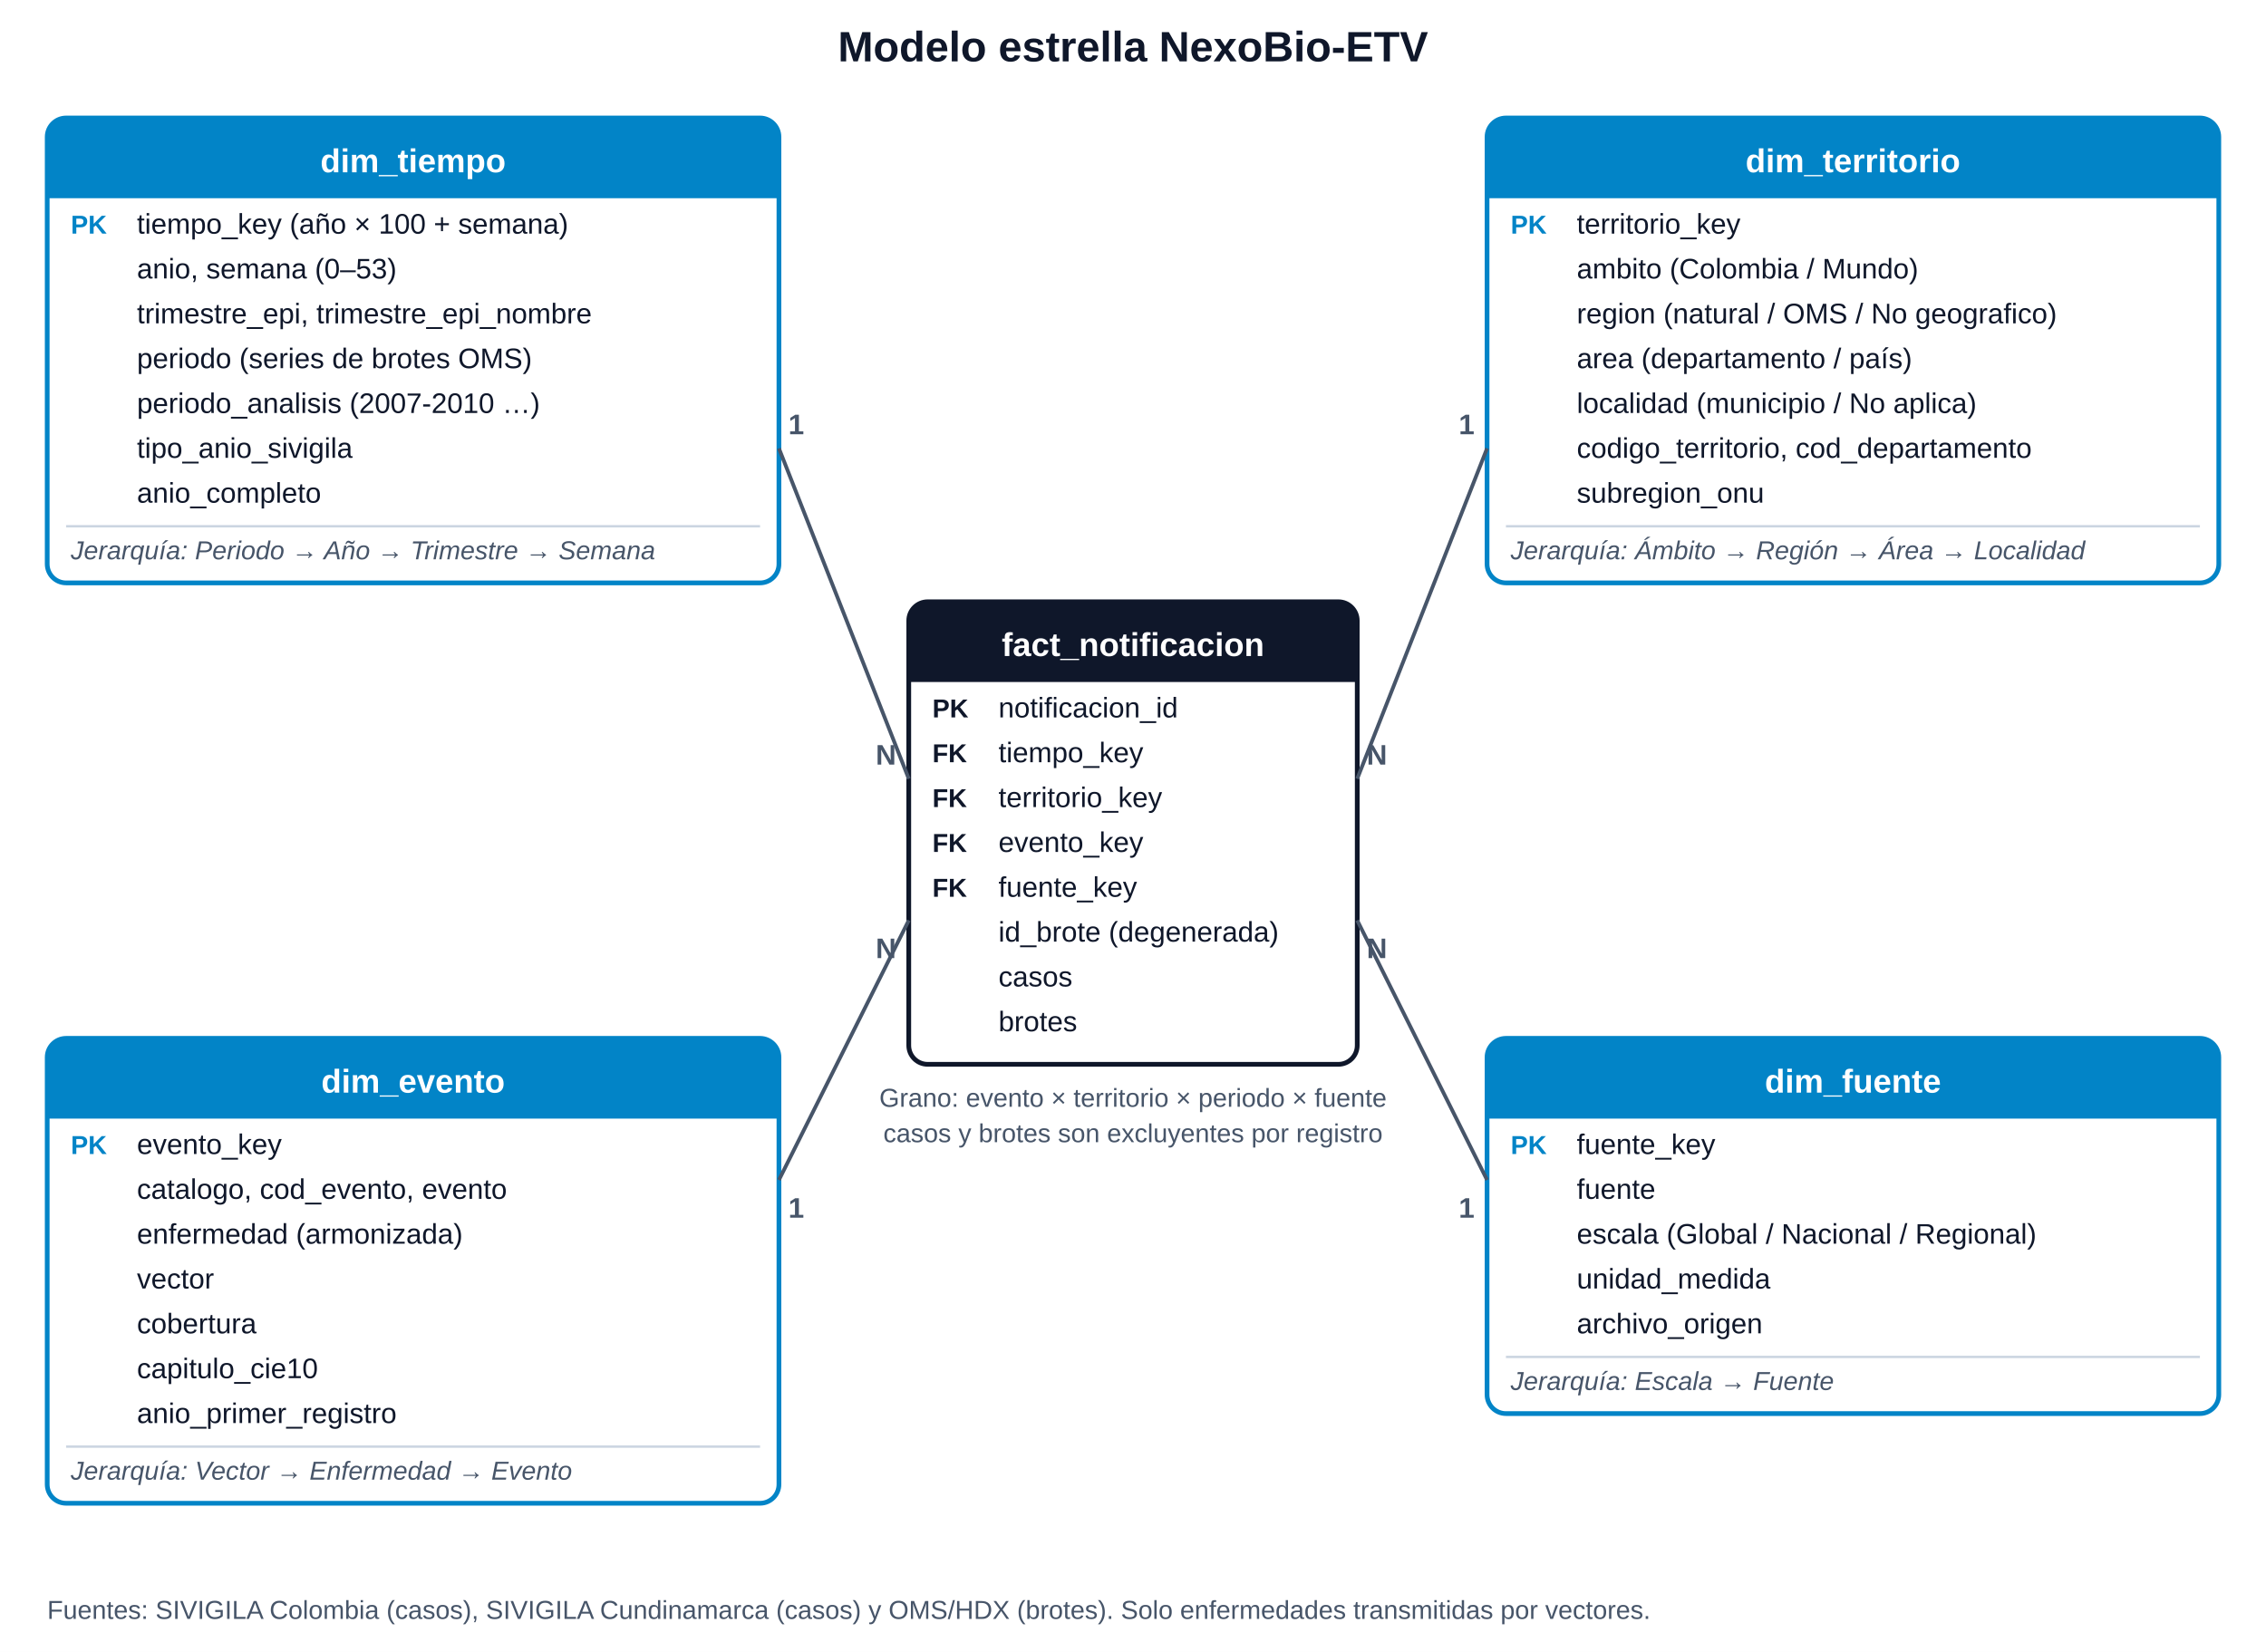
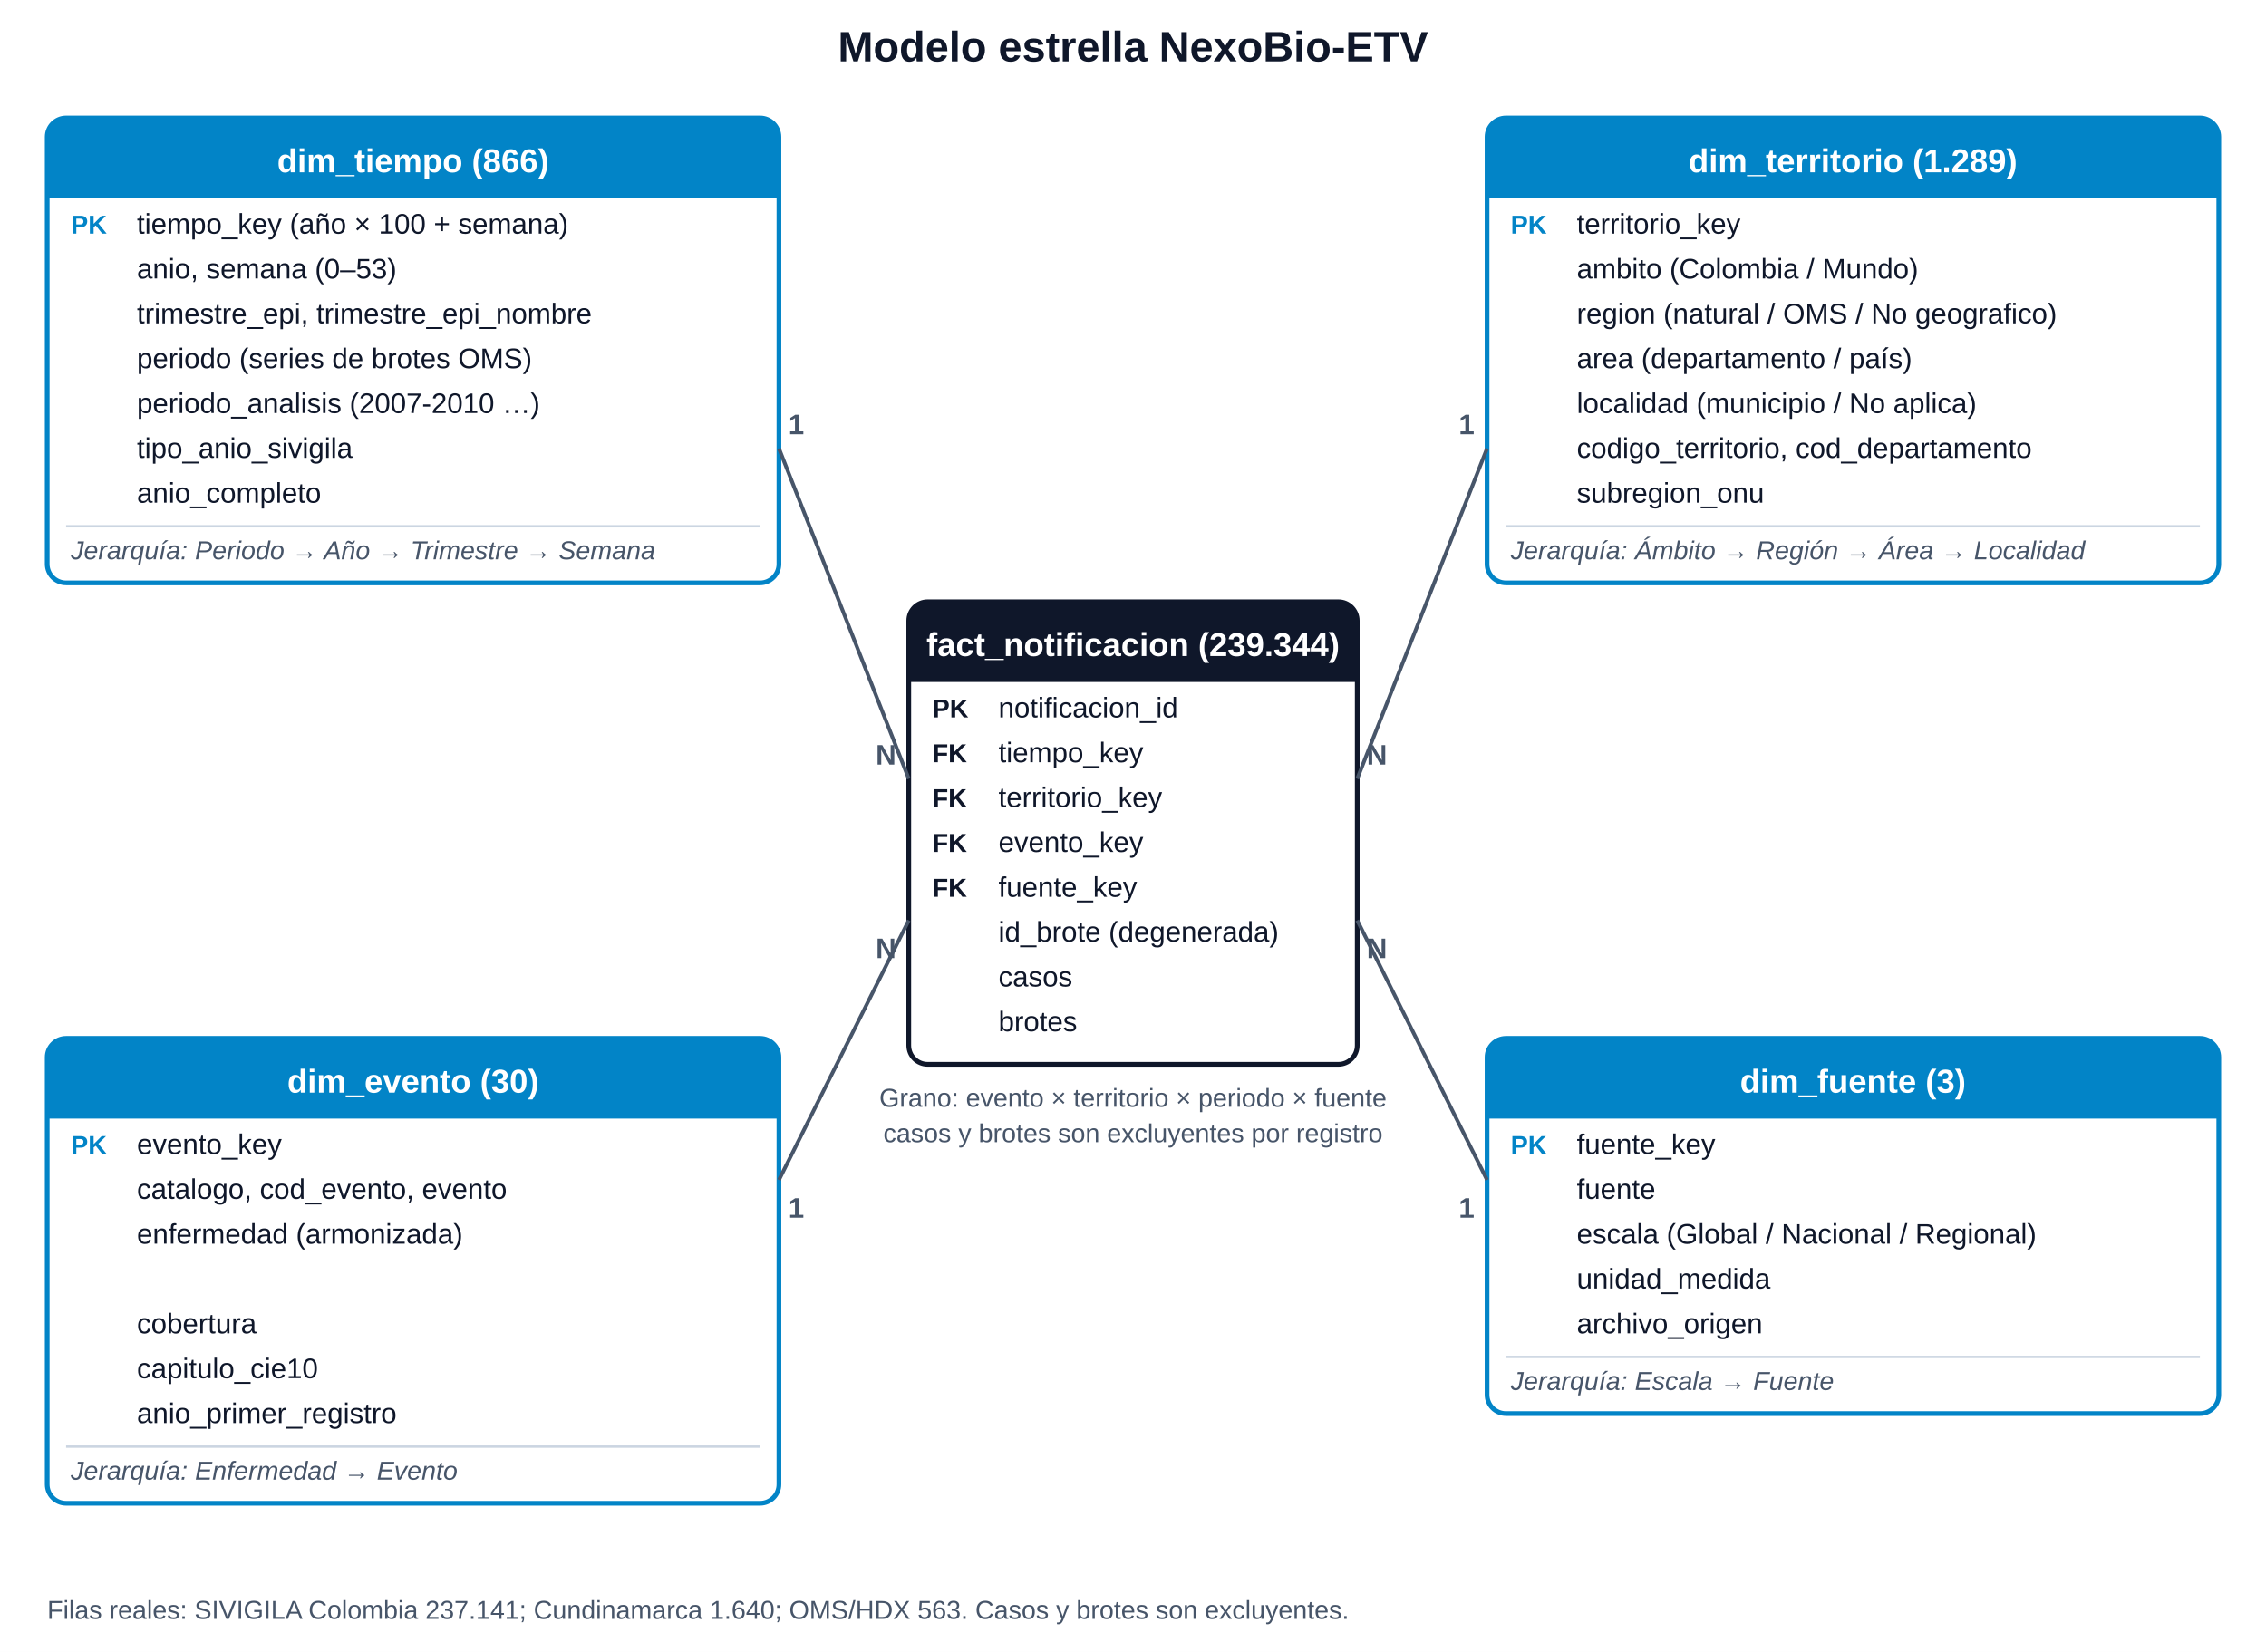
<svg xmlns="http://www.w3.org/2000/svg" viewBox="0 0 960 700" width="960" height="700" font-family="Segoe UI, Arial, sans-serif">
  <rect width="960" height="700" fill="#ffffff" />
  <text x="480.0" y="26" text-anchor="middle" font-size="18" font-weight="700" fill="#0f172a">Modelo estrella NexoBio-ETV</text>
  <rect x="20" y="50" width="310" height="197" rx="8" fill="#fff" stroke="#0284c7" stroke-width="2" />
  <path d="M20,84 v-26 a8,8 0 0 1 8,-8 h294 a8,8 0 0 1 8,8 v26 z" fill="#0284c7" />
-   <text x="175.0" y="73" text-anchor="middle" font-size="14" font-weight="700" fill="#fff">dim_tiempo</text>
+   <text x="175.0" y="73" text-anchor="middle" font-size="14" font-weight="700" fill="#fff">dim_tiempo (866)</text>
  <text x="30" y="99" font-size="11" font-weight="700" fill="#0284c7">PK</text>
  <text x="58" y="99" font-size="12" fill="#0f172a">tiempo_key  (año × 100 + semana)</text>
  <text x="58" y="118" font-size="12" fill="#0f172a">anio, semana (0–53)</text>
  <text x="58" y="137" font-size="12" fill="#0f172a">trimestre_epi, trimestre_epi_nombre</text>
  <text x="58" y="156" font-size="12" fill="#0f172a">periodo  (series de brotes OMS)</text>
  <text x="58" y="175" font-size="12" fill="#0f172a">periodo_analisis  (2007-2010 …)</text>
  <text x="58" y="194" font-size="12" fill="#0f172a">tipo_anio_sivigila</text>
  <text x="58" y="213" font-size="12" fill="#0f172a">anio_completo</text>
  <line x1="28" y1="223" x2="322" y2="223" stroke="#cbd5e1" />
  <text x="30" y="237" font-size="11" font-style="italic" fill="#475569">Jerarquía: Periodo → Año → Trimestre → Semana</text>
  <rect x="630" y="50" width="310" height="197" rx="8" fill="#fff" stroke="#0284c7" stroke-width="2" />
  <path d="M630,84 v-26 a8,8 0 0 1 8,-8 h294 a8,8 0 0 1 8,8 v26 z" fill="#0284c7" />
-   <text x="785.0" y="73" text-anchor="middle" font-size="14" font-weight="700" fill="#fff">dim_territorio</text>
+   <text x="785.0" y="73" text-anchor="middle" font-size="14" font-weight="700" fill="#fff">dim_territorio (1.289)</text>
  <text x="640" y="99" font-size="11" font-weight="700" fill="#0284c7">PK</text>
  <text x="668" y="99" font-size="12" fill="#0f172a">territorio_key</text>
  <text x="668" y="118" font-size="12" fill="#0f172a">ambito  (Colombia / Mundo)</text>
  <text x="668" y="137" font-size="12" fill="#0f172a">region  (natural / OMS / No geografico)</text>
  <text x="668" y="156" font-size="12" fill="#0f172a">area  (departamento / país)</text>
  <text x="668" y="175" font-size="12" fill="#0f172a">localidad  (municipio / No aplica)</text>
  <text x="668" y="194" font-size="12" fill="#0f172a">codigo_territorio, cod_departamento</text>
  <text x="668" y="213" font-size="12" fill="#0f172a">subregion_onu</text>
  <line x1="638" y1="223" x2="932" y2="223" stroke="#cbd5e1" />
  <text x="640" y="237" font-size="11" font-style="italic" fill="#475569">Jerarquía: Ámbito → Región → Área → Localidad</text>
  <rect x="20" y="440" width="310" height="197" rx="8" fill="#fff" stroke="#0284c7" stroke-width="2" />
  <path d="M20,474 v-26 a8,8 0 0 1 8,-8 h294 a8,8 0 0 1 8,8 v26 z" fill="#0284c7" />
-   <text x="175.0" y="463" text-anchor="middle" font-size="14" font-weight="700" fill="#fff">dim_evento</text>
+   <text x="175.0" y="463" text-anchor="middle" font-size="14" font-weight="700" fill="#fff">dim_evento (30)</text>
  <text x="30" y="489" font-size="11" font-weight="700" fill="#0284c7">PK</text>
  <text x="58" y="489" font-size="12" fill="#0f172a">evento_key</text>
  <text x="58" y="508" font-size="12" fill="#0f172a">catalogo, cod_evento, evento</text>
  <text x="58" y="527" font-size="12" fill="#0f172a">enfermedad  (armonizada)</text>
-   <text x="58" y="546" font-size="12" fill="#0f172a">vector</text>
  <text x="58" y="565" font-size="12" fill="#0f172a">cobertura</text>
  <text x="58" y="584" font-size="12" fill="#0f172a">capitulo_cie10</text>
  <text x="58" y="603" font-size="12" fill="#0f172a">anio_primer_registro</text>
  <line x1="28" y1="613" x2="322" y2="613" stroke="#cbd5e1" />
-   <text x="30" y="627" font-size="11" font-style="italic" fill="#475569">Jerarquía: Vector → Enfermedad → Evento</text>
+   <text x="30" y="627" font-size="11" font-style="italic" fill="#475569">Jerarquía: Enfermedad → Evento</text>
  <rect x="630" y="440" width="310" height="159" rx="8" fill="#fff" stroke="#0284c7" stroke-width="2" />
  <path d="M630,474 v-26 a8,8 0 0 1 8,-8 h294 a8,8 0 0 1 8,8 v26 z" fill="#0284c7" />
-   <text x="785.0" y="463" text-anchor="middle" font-size="14" font-weight="700" fill="#fff">dim_fuente</text>
+   <text x="785.0" y="463" text-anchor="middle" font-size="14" font-weight="700" fill="#fff">dim_fuente (3)</text>
  <text x="640" y="489" font-size="11" font-weight="700" fill="#0284c7">PK</text>
  <text x="668" y="489" font-size="12" fill="#0f172a">fuente_key</text>
  <text x="668" y="508" font-size="12" fill="#0f172a">fuente</text>
  <text x="668" y="527" font-size="12" fill="#0f172a">escala  (Global / Nacional / Regional)</text>
  <text x="668" y="546" font-size="12" fill="#0f172a">unidad_medida</text>
  <text x="668" y="565" font-size="12" fill="#0f172a">archivo_origen</text>
  <line x1="638" y1="575" x2="932" y2="575" stroke="#cbd5e1" />
  <text x="640" y="589" font-size="11" font-style="italic" fill="#475569">Jerarquía: Escala → Fuente</text>
  <rect x="385" y="255" width="190" height="196" rx="8" fill="#fff" stroke="#0f172a" stroke-width="2" />
  <path d="M385,289 v-26 a8,8 0 0 1 8,-8 h174 a8,8 0 0 1 8,8 v26 z" fill="#0f172a" />
-   <text x="480.0" y="278" text-anchor="middle" font-size="14" font-weight="700" fill="#fff">fact_notificacion</text>
+   <text x="480.0" y="278" text-anchor="middle" font-size="14" font-weight="700" fill="#fff">fact_notificacion (239.344)</text>
  <text x="395" y="304" font-size="11" font-weight="700" fill="#0f172a">PK</text>
  <text x="423" y="304" font-size="12" fill="#0f172a">notificacion_id</text>
  <text x="395" y="323" font-size="11" font-weight="700" fill="#0f172a">FK</text>
  <text x="423" y="323" font-size="12" fill="#0f172a">tiempo_key</text>
  <text x="395" y="342" font-size="11" font-weight="700" fill="#0f172a">FK</text>
  <text x="423" y="342" font-size="12" fill="#0f172a">territorio_key</text>
  <text x="395" y="361" font-size="11" font-weight="700" fill="#0f172a">FK</text>
  <text x="423" y="361" font-size="12" fill="#0f172a">evento_key</text>
  <text x="395" y="380" font-size="11" font-weight="700" fill="#0f172a">FK</text>
  <text x="423" y="380" font-size="12" fill="#0f172a">fuente_key</text>
  <text x="423" y="399" font-size="12" fill="#0f172a">id_brote  (degenerada)</text>
  <text x="423" y="418" font-size="12" fill="#0f172a">casos</text>
  <text x="423" y="437" font-size="12" fill="#0f172a">brotes</text>
  <text x="480.0" y="469" text-anchor="middle" font-size="11" fill="#475569">Grano: evento × territorio × periodo × fuente</text>
  <text x="480.0" y="484" text-anchor="middle" font-size="11" fill="#475569">casos y brotes son excluyentes por registro</text>
  <line x1="330" y1="190" x2="385" y2="330" stroke="#475569" stroke-width="1.6" />
  <text x="334" y="184" font-size="12" font-weight="700" fill="#475569">1</text>
  <text x="371" y="324" font-size="12" font-weight="700" fill="#475569">N</text>
  <line x1="630" y1="190" x2="575" y2="330" stroke="#475569" stroke-width="1.6" />
  <text x="618" y="184" font-size="12" font-weight="700" fill="#475569">1</text>
  <text x="579" y="324" font-size="12" font-weight="700" fill="#475569">N</text>
  <line x1="330" y1="500" x2="385" y2="390" stroke="#475569" stroke-width="1.6" />
  <text x="334" y="516" font-size="12" font-weight="700" fill="#475569">1</text>
  <text x="371" y="406" font-size="12" font-weight="700" fill="#475569">N</text>
  <line x1="630" y1="500" x2="575" y2="390" stroke="#475569" stroke-width="1.6" />
  <text x="618" y="516" font-size="12" font-weight="700" fill="#475569">1</text>
  <text x="579" y="406" font-size="12" font-weight="700" fill="#475569">N</text>
-   <text x="20" y="686" font-size="11" fill="#475569">Fuentes: SIVIGILA Colombia (casos), SIVIGILA Cundinamarca (casos) y OMS/HDX (brotes). Solo enfermedades transmitidas por vectores.</text>
+   <text x="20" y="686" font-size="11" fill="#475569">Filas reales: SIVIGILA Colombia 237.141; Cundinamarca 1.640; OMS/HDX 563. Casos y brotes son excluyentes.</text>
</svg>
